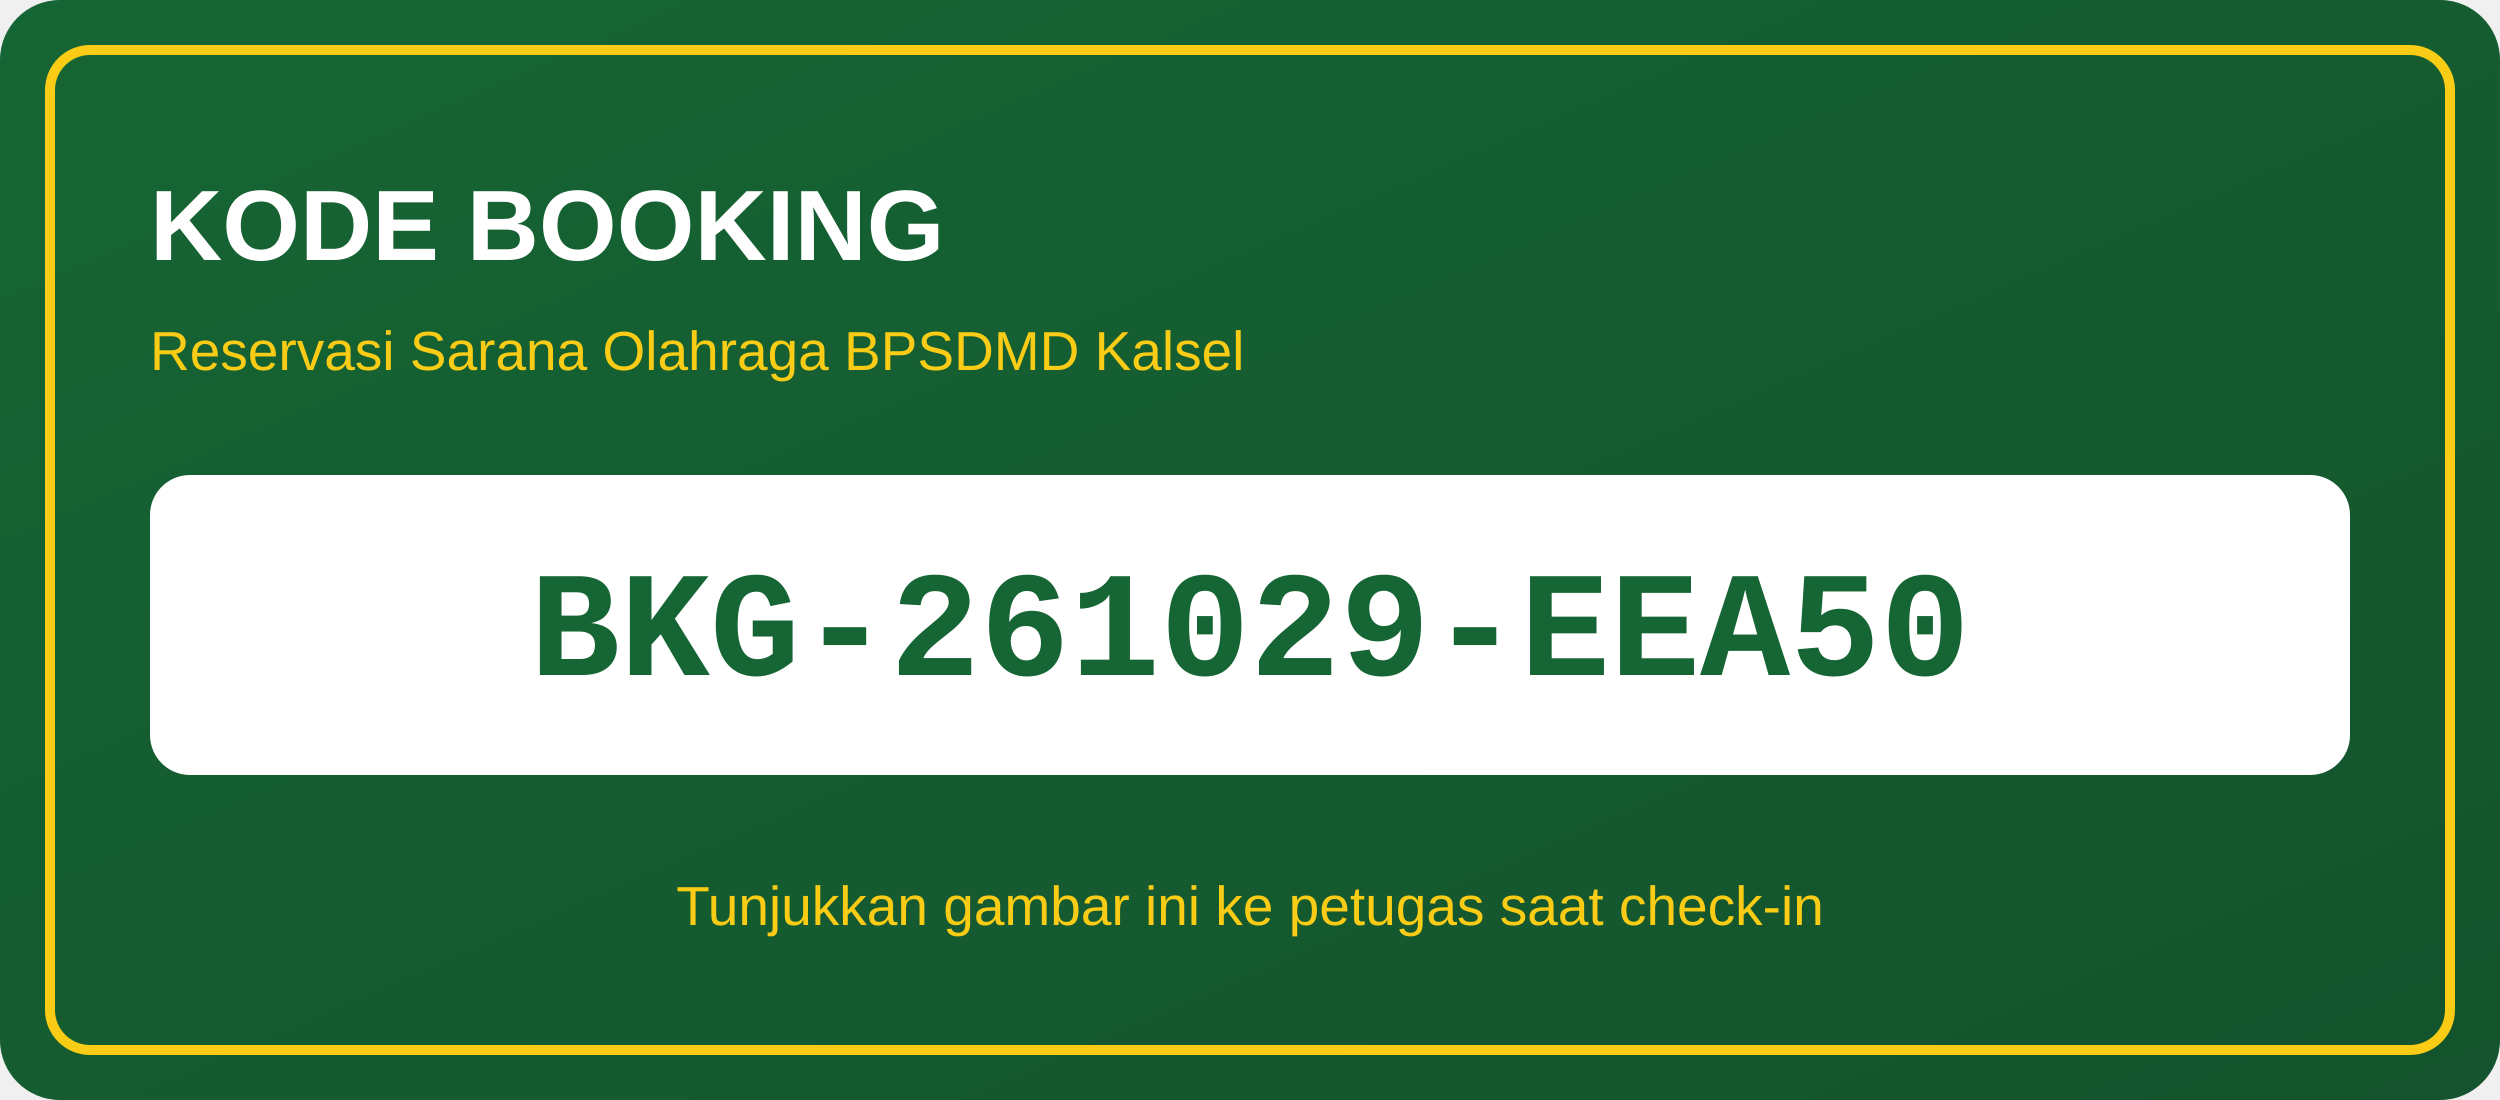
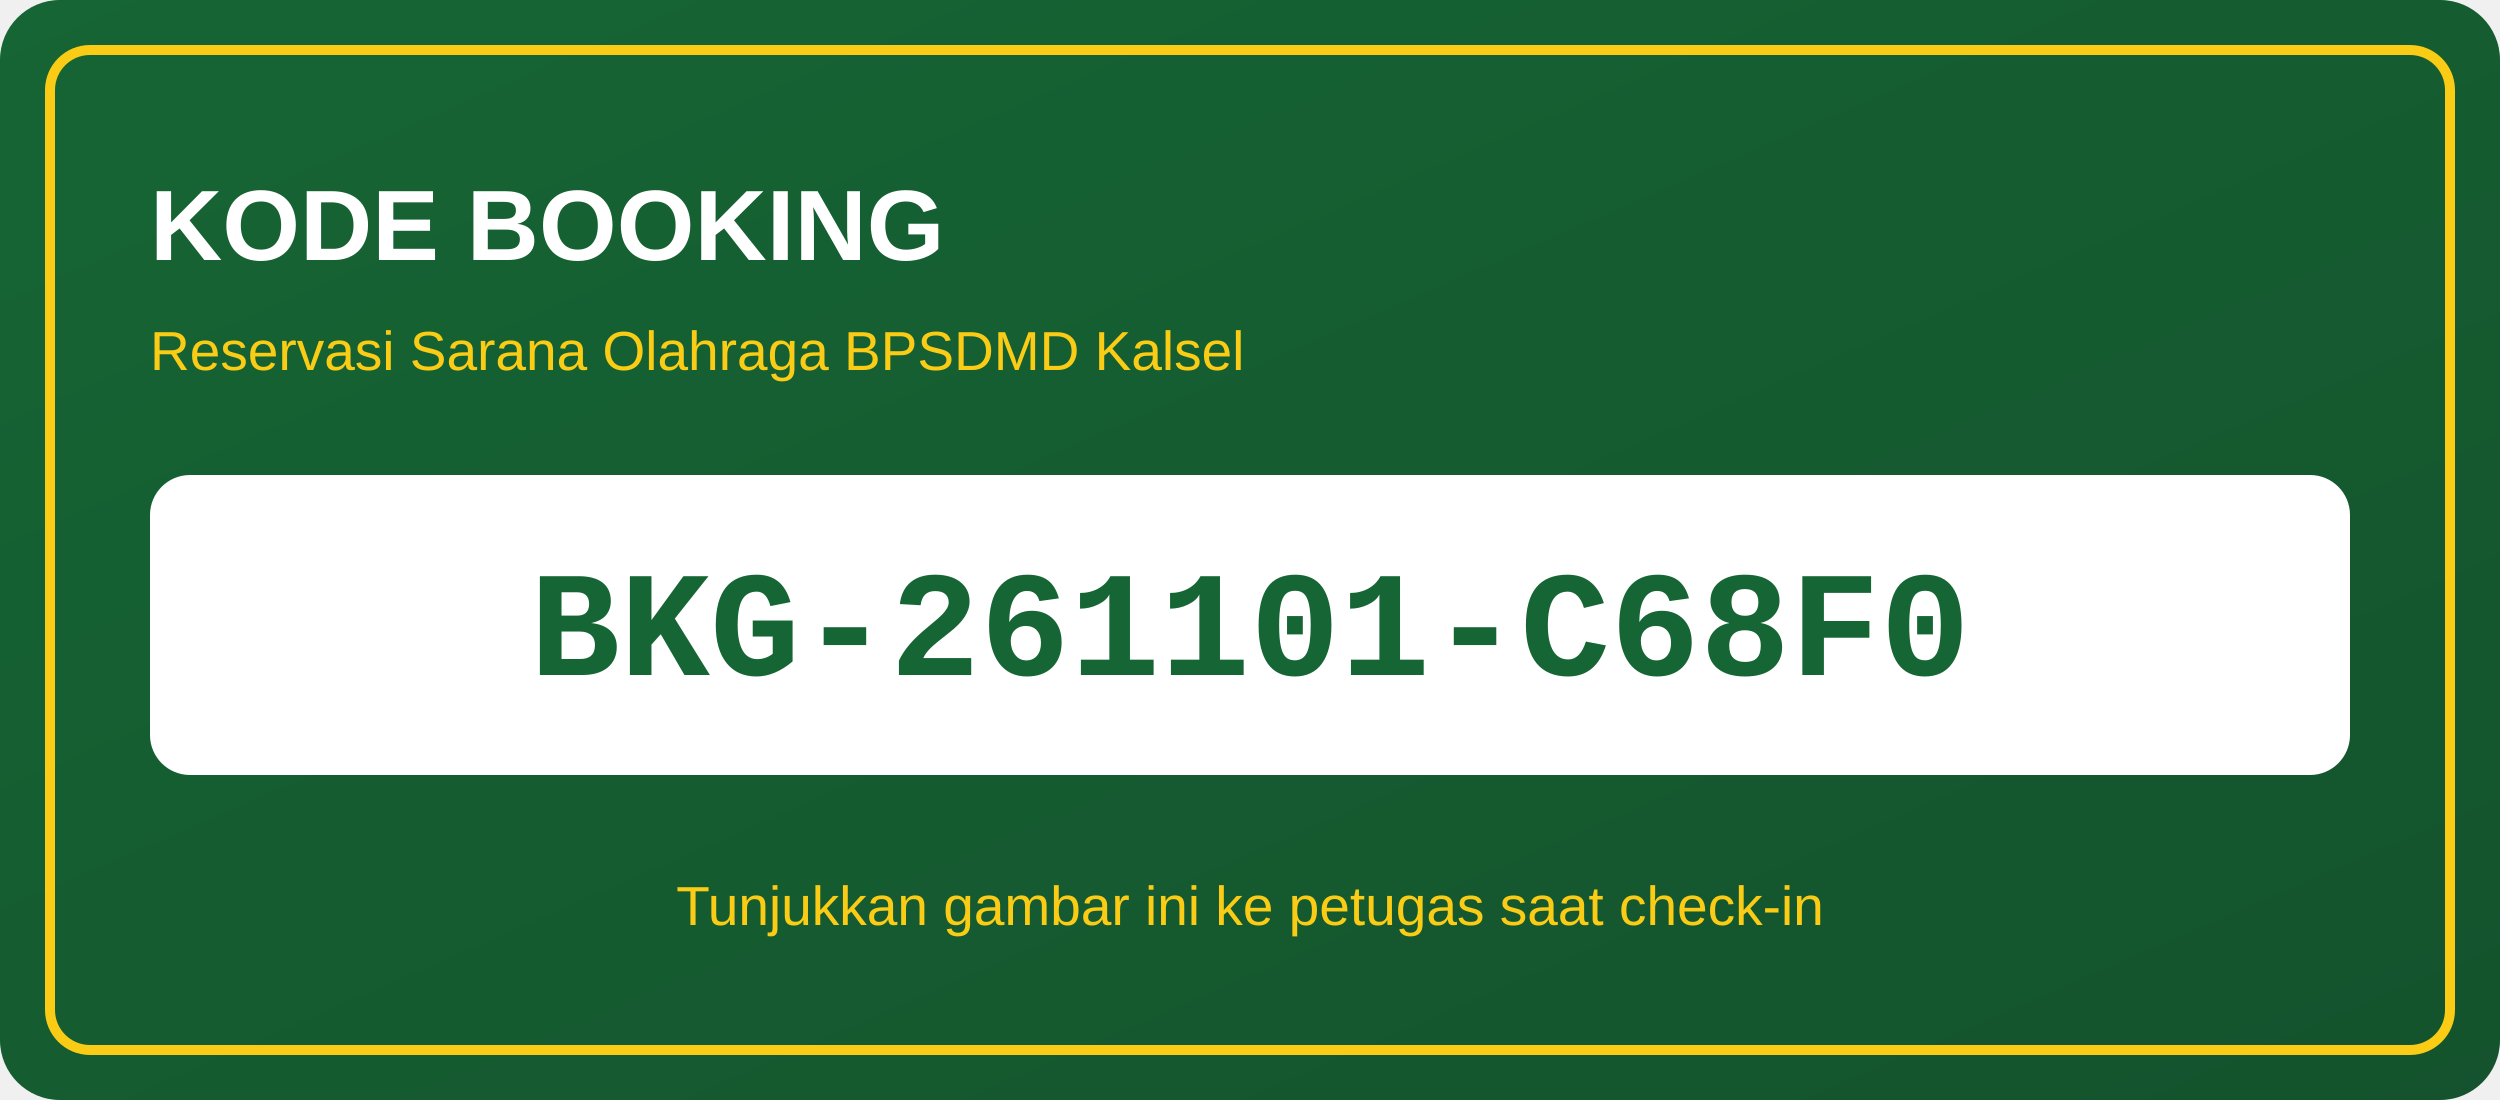
<svg xmlns="http://www.w3.org/2000/svg" width="500" height="220" viewBox="0 0 500 220">
  <defs>
    <linearGradient id="bg" x1="0" y1="0" x2="1" y2="1">
      <stop offset="0%" stop-color="#166534" />
      <stop offset="100%" stop-color="#14532d" />
    </linearGradient>
  </defs>
  <rect width="500" height="220" fill="url(#bg)" rx="12" />
  <rect x="10" y="10" width="480" height="200" fill="none" stroke="#facc15" stroke-width="2" rx="8" />
  <text x="30" y="52" fill="#ffffff" font-family="Segoe UI, Arial, sans-serif" font-size="20" font-weight="bold">KODE BOOKING</text>
  <text x="30" y="74" fill="#facc15" font-family="Segoe UI, Arial, sans-serif" font-size="11">Reservasi Sarana Olahraga BPSDMD Kalsel</text>
  <rect x="30" y="95" width="440" height="60" fill="#ffffff" rx="8" />
-   <text x="250" y="135" fill="#166534" font-family="Courier New, monospace" font-size="30" font-weight="bold" text-anchor="middle">BKG-261029-EEA50</text>
+   <text x="250" y="135" fill="#166534" font-family="Courier New, monospace" font-size="30" font-weight="bold" text-anchor="middle">BKG-261101-C68F0</text>
  <text x="250" y="185" fill="#facc15" font-family="Segoe UI, Arial, sans-serif" font-size="11" text-anchor="middle">Tunjukkan gambar ini ke petugas saat check-in</text>
</svg>
